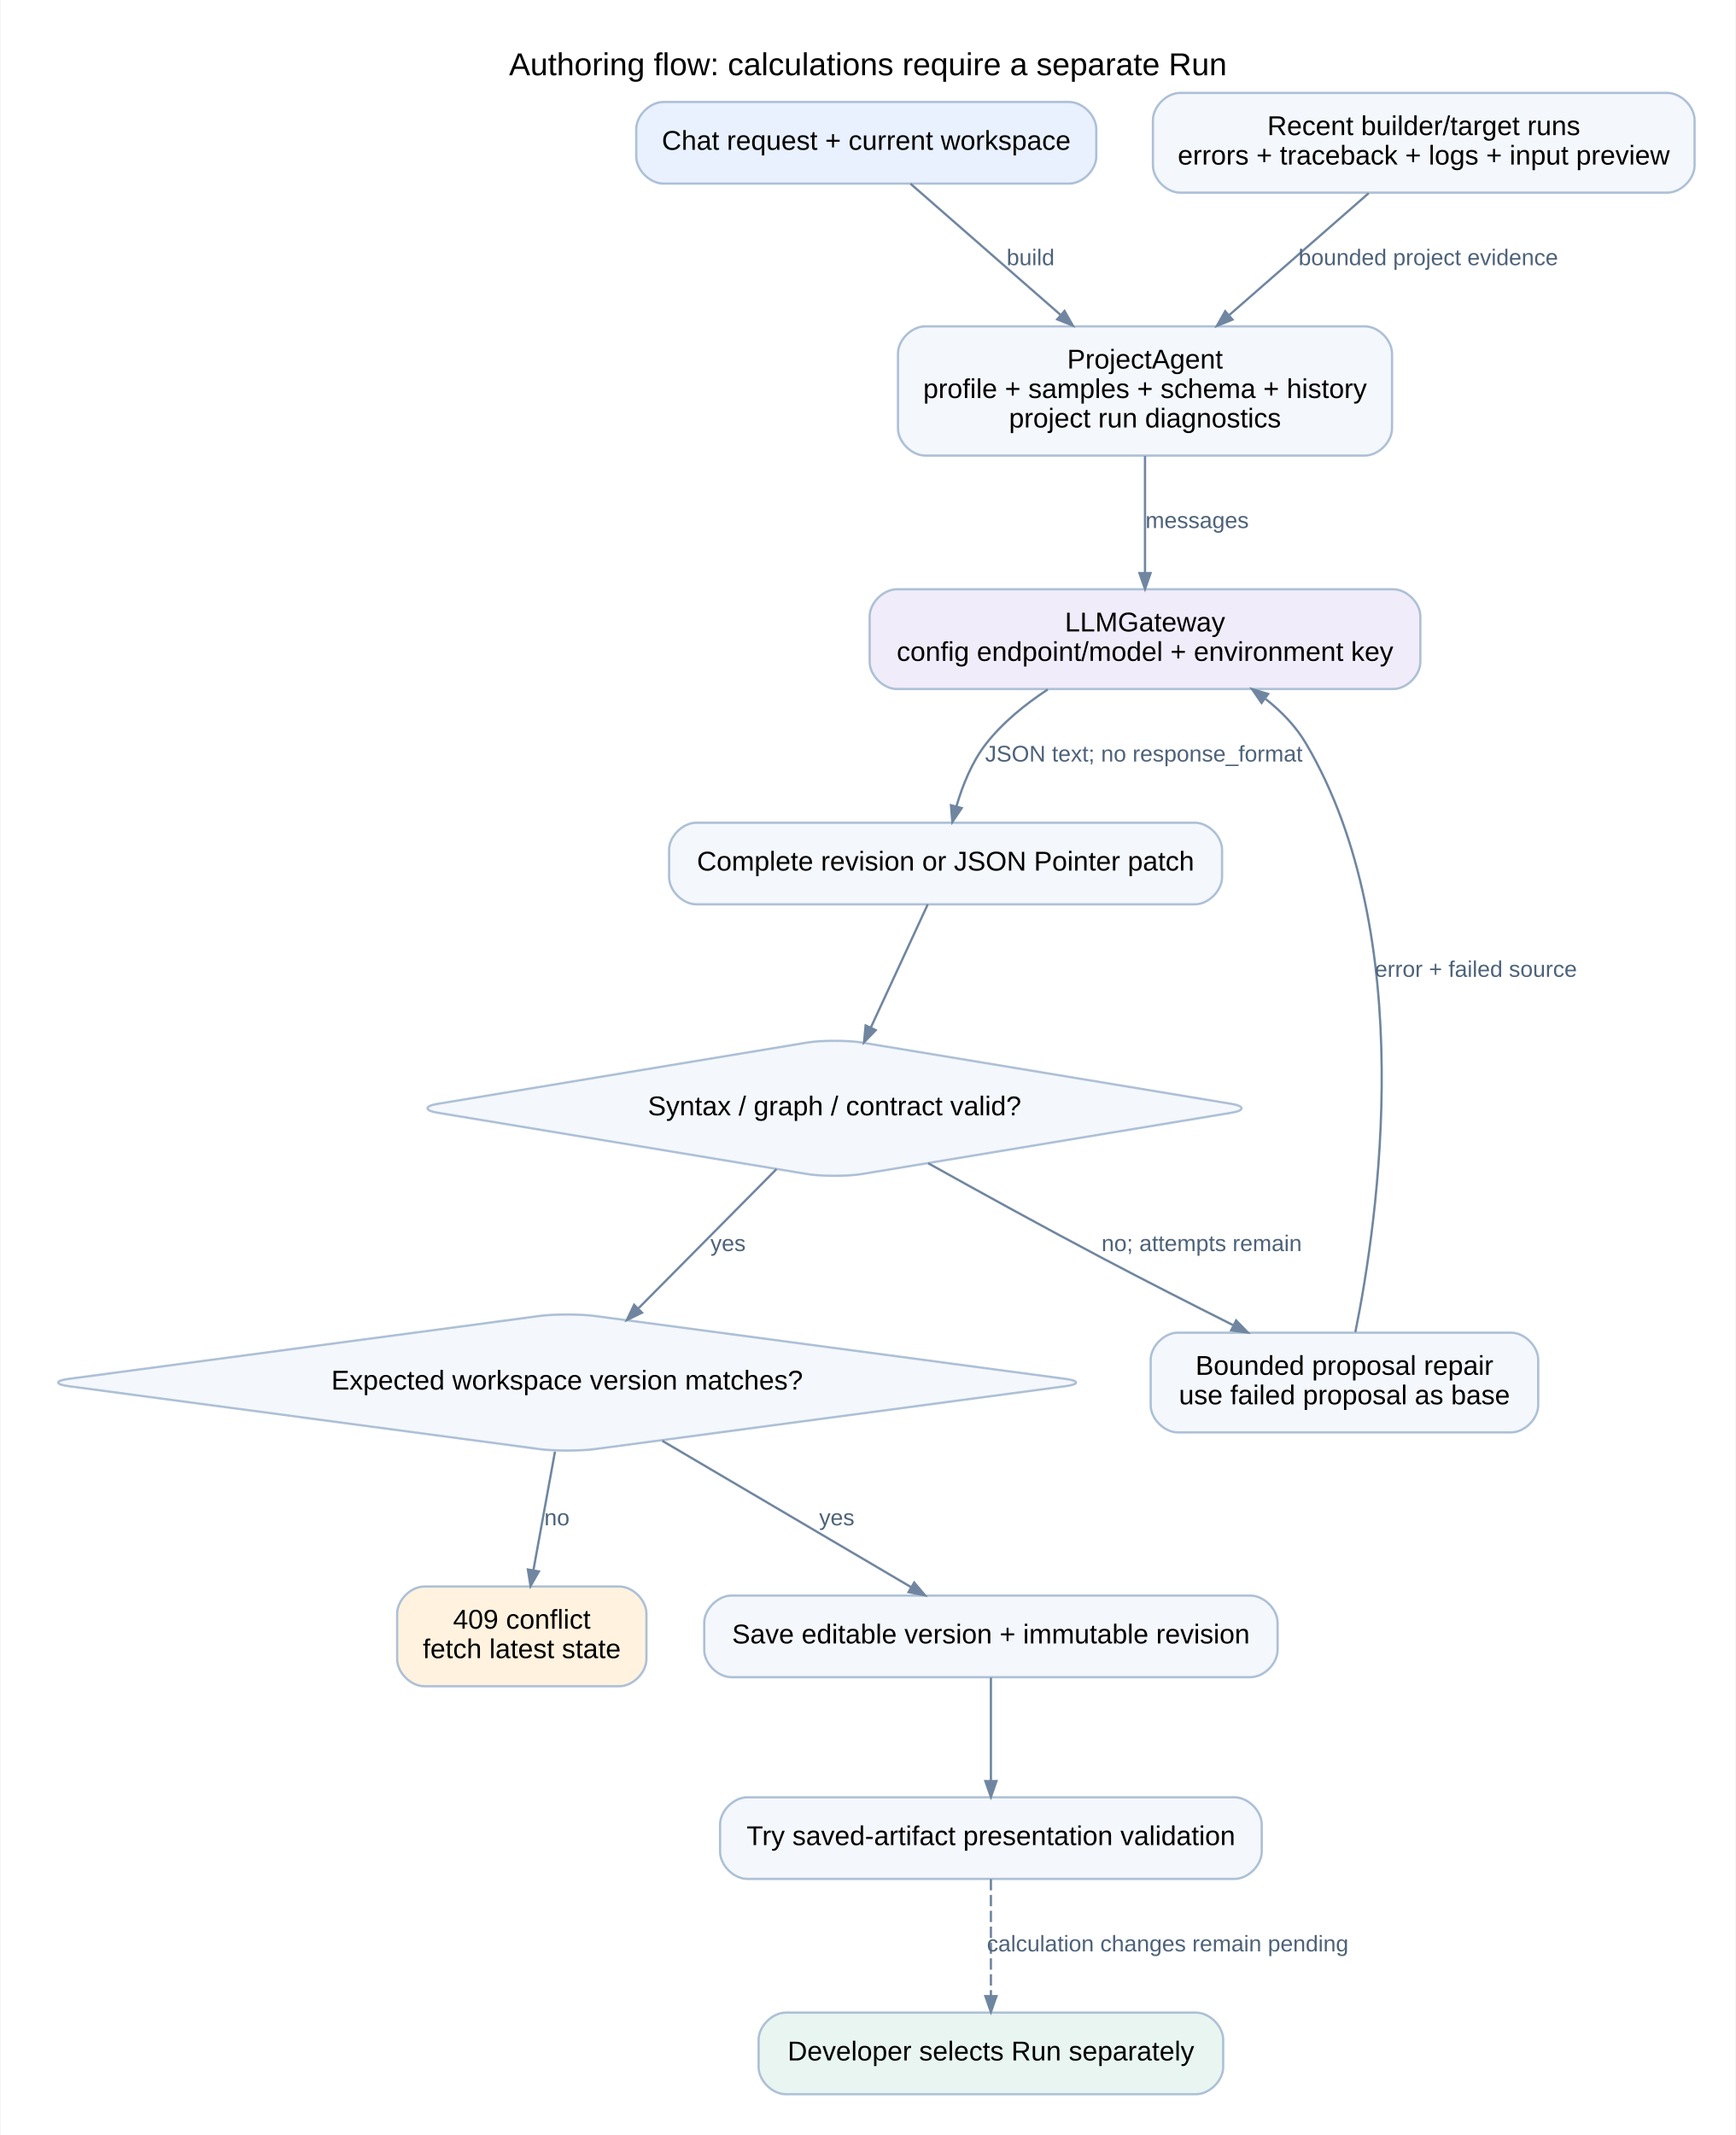
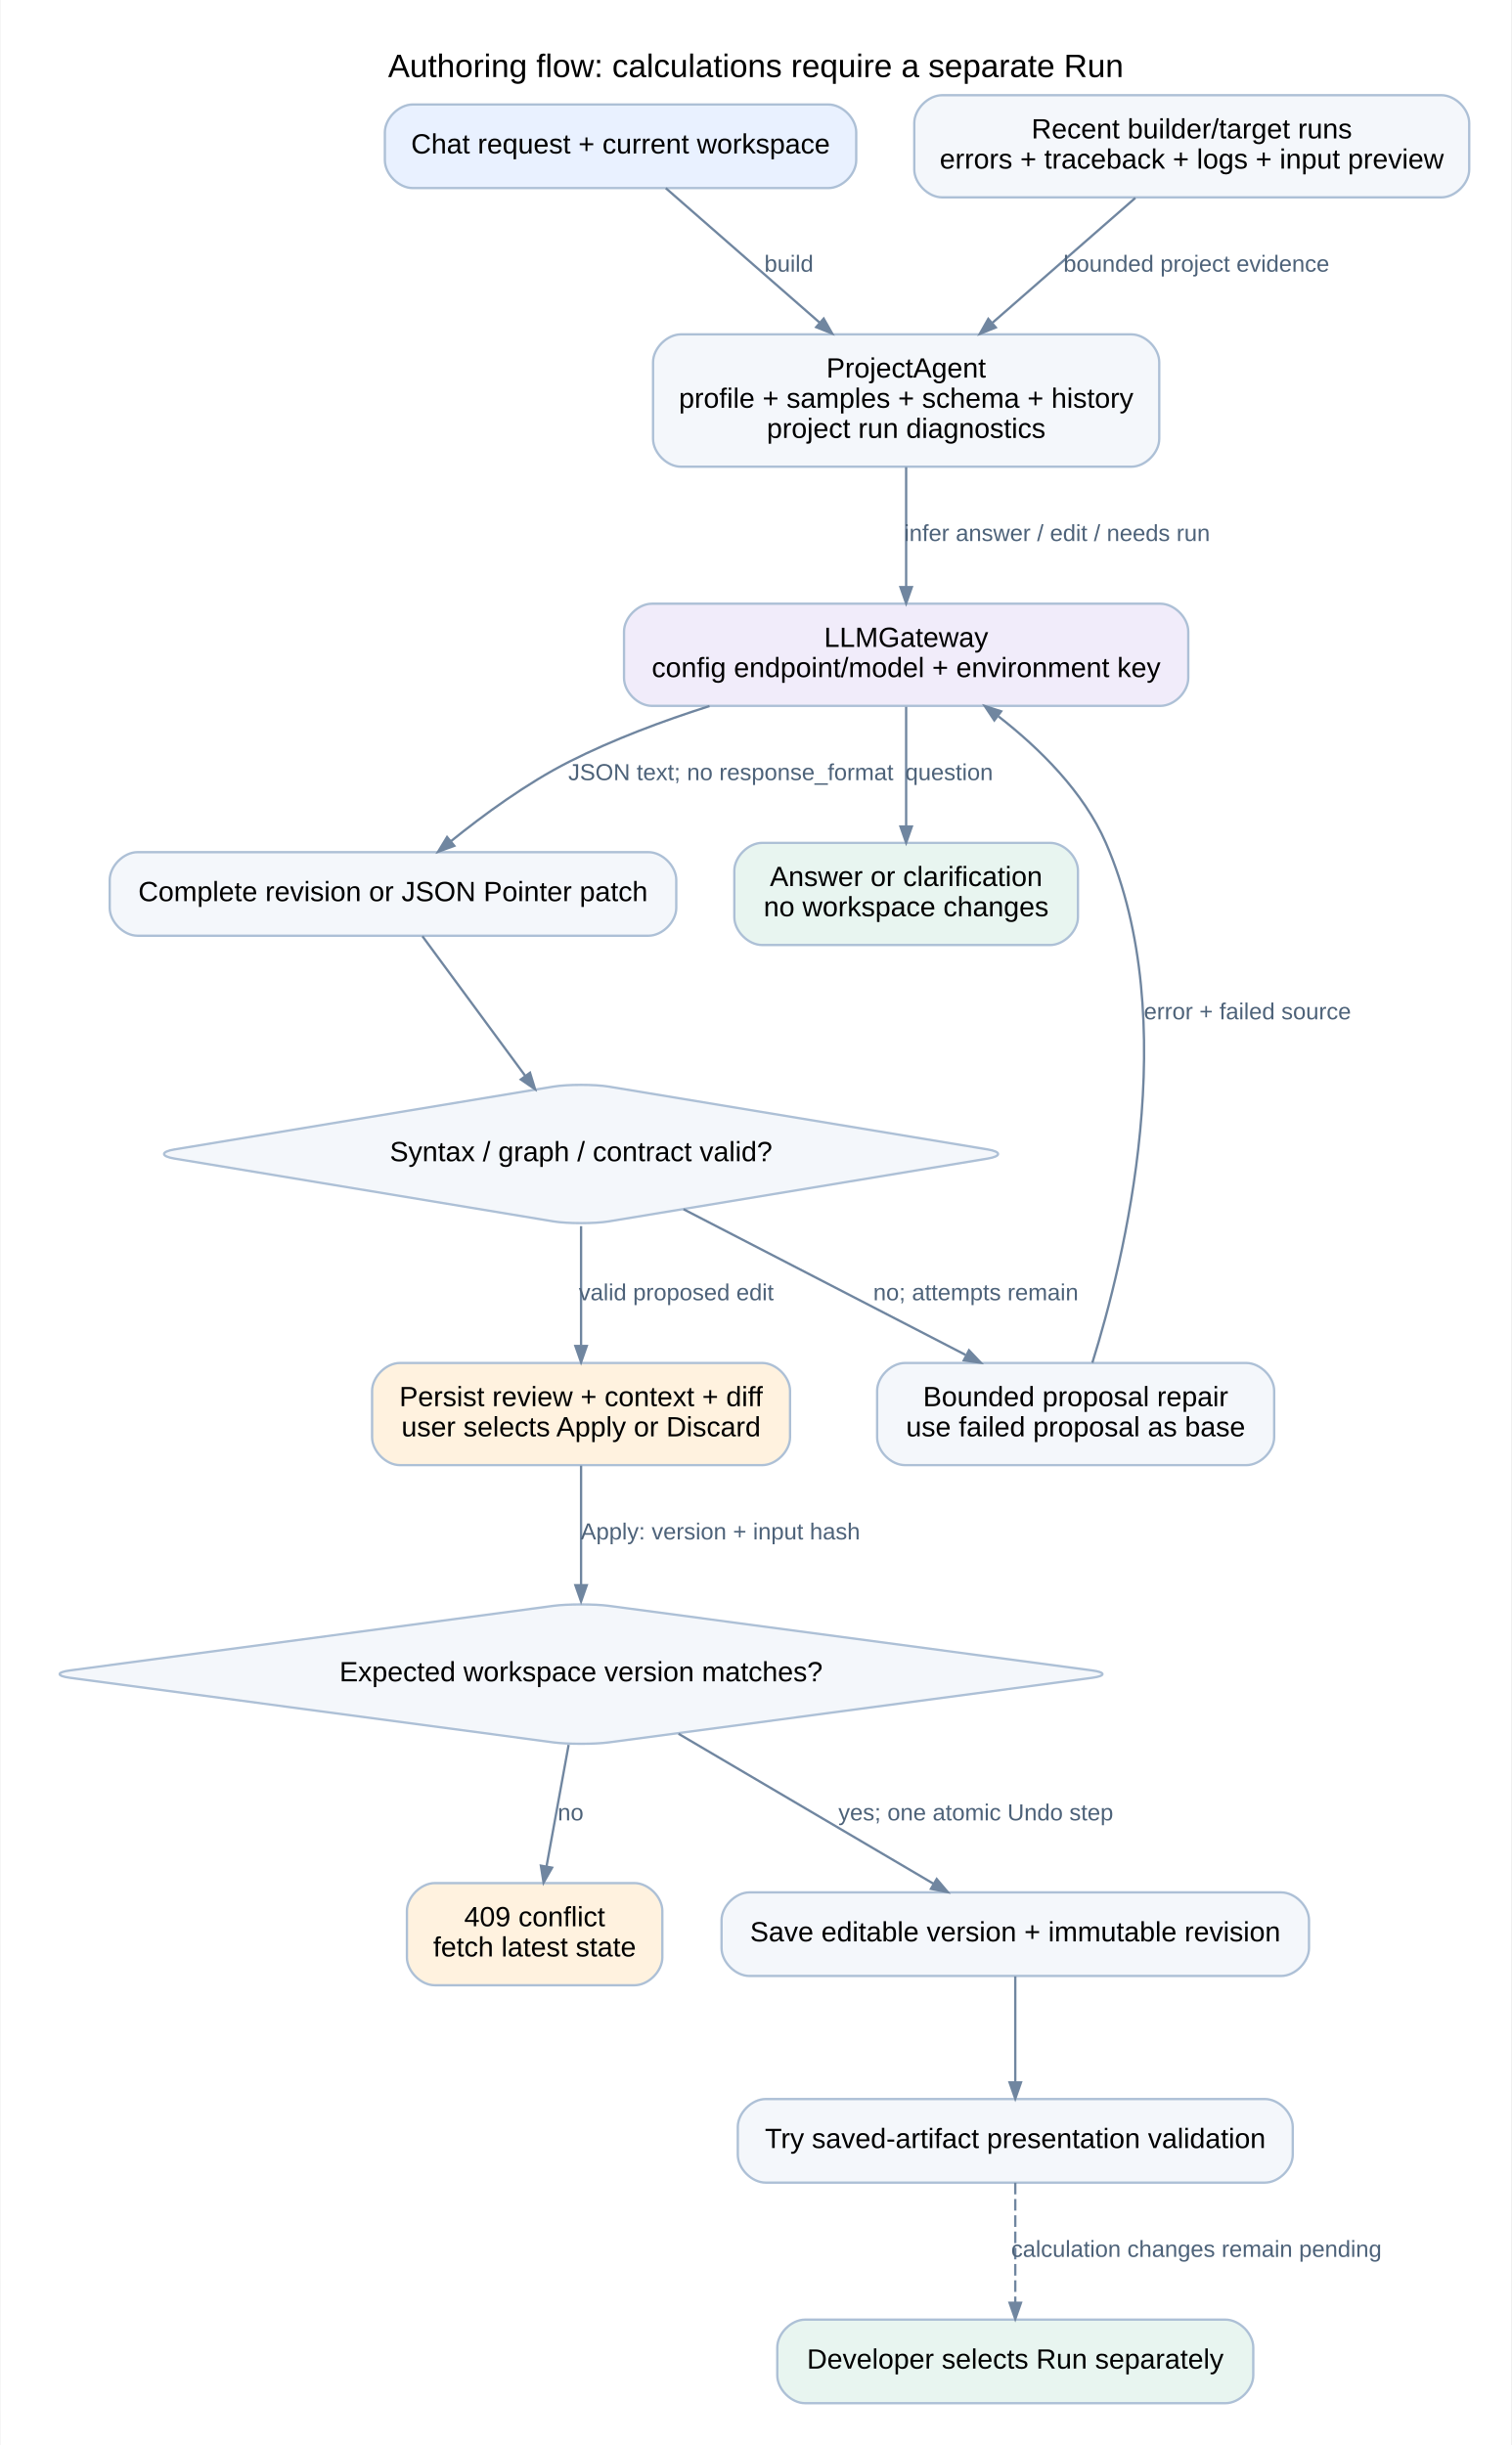
- <svg xmlns="http://www.w3.org/2000/svg" width="766pt" height="942pt" viewBox="0.00 0.00 765.50 942.00">
-   <g id="graph0" class="graph" transform="scale(1 1) rotate(0) translate(18 924)">
-     <polygon fill="white" stroke="transparent" points="-18,18 -18,-924 747.5,-924 747.5,18 -18,18" />
-     <text text-anchor="middle" x="364.75" y="-890.8" font-family="Arial" font-size="14.00">Authoring flow: calculations require a separate Run</text>
+ <svg xmlns="http://www.w3.org/2000/svg" width="651pt" height="1053pt" viewBox="0.00 0.00 650.50 1053.00">
+   <g id="graph0" class="graph" transform="scale(1 1) rotate(0) translate(18 1035)">
+     <polygon fill="white" stroke="transparent" points="-18,18 -18,-1035 632.5,-1035 632.5,18 -18,18" />
+     <text text-anchor="middle" x="307.25" y="-1001.8" font-family="Arial" font-size="14.00">Authoring flow: calculations require a separate Run</text>
    <g id="node1" class="node">
-       <path fill="#e9f1ff" stroke="#adc0d6" d="M453.5,-879C453.5,-879 274.5,-879 274.5,-879 268.5,-879 262.5,-873 262.5,-867 262.5,-867 262.5,-855 262.5,-855 262.5,-849 268.5,-843 274.5,-843 274.5,-843 453.5,-843 453.5,-843 459.5,-843 465.5,-849 465.5,-855 465.5,-855 465.5,-867 465.5,-867 465.5,-873 459.5,-879 453.5,-879" />
-       <text text-anchor="middle" x="364" y="-857.9" font-family="Arial" font-size="12.00">Chat request + current workspace</text>
+       <path fill="#e9f1ff" stroke="#adc0d6" d="M338.5,-990C338.5,-990 159.5,-990 159.5,-990 153.5,-990 147.5,-984 147.5,-978 147.5,-978 147.5,-966 147.5,-966 147.5,-960 153.5,-954 159.5,-954 159.5,-954 338.5,-954 338.5,-954 344.5,-954 350.5,-960 350.5,-966 350.5,-966 350.5,-978 350.5,-978 350.5,-984 344.5,-990 338.5,-990" />
+       <text text-anchor="middle" x="249" y="-968.9" font-family="Arial" font-size="12.00">Chat request + current workspace</text>
    </g>
    <g id="node2" class="node">
-       <path fill="#f4f7fb" stroke="#adc0d6" d="M584,-780C584,-780 390,-780 390,-780 384,-780 378,-774 378,-768 378,-768 378,-735 378,-735 378,-729 384,-723 390,-723 390,-723 584,-723 584,-723 590,-723 596,-729 596,-735 596,-735 596,-768 596,-768 596,-774 590,-780 584,-780" />
-       <text text-anchor="middle" x="487" y="-761.4" font-family="Arial" font-size="12.00">ProjectAgent</text>
-       <text text-anchor="middle" x="487" y="-748.4" font-family="Arial" font-size="12.00">profile + samples + schema + history</text>
-       <text text-anchor="middle" x="487" y="-735.4" font-family="Arial" font-size="12.00">project run diagnostics</text>
+       <path fill="#f4f7fb" stroke="#adc0d6" d="M469,-891C469,-891 275,-891 275,-891 269,-891 263,-885 263,-879 263,-879 263,-846 263,-846 263,-840 269,-834 275,-834 275,-834 469,-834 469,-834 475,-834 481,-840 481,-846 481,-846 481,-879 481,-879 481,-885 475,-891 469,-891" />
+       <text text-anchor="middle" x="372" y="-872.4" font-family="Arial" font-size="12.00">ProjectAgent</text>
+       <text text-anchor="middle" x="372" y="-859.4" font-family="Arial" font-size="12.00">profile + samples + schema + history</text>
+       <text text-anchor="middle" x="372" y="-846.4" font-family="Arial" font-size="12.00">project run diagnostics</text>
    </g>
    <g id="edge1" class="edge">
-       <path fill="none" stroke="#7086a0" d="M383.49,-842.97C401.22,-827.47 427.89,-804.16 449.71,-785.09" />
-       <polygon fill="#7086a0" stroke="#7086a0" points="451.49,-786.79 455.15,-780.34 448.26,-783.1 451.49,-786.79" />
-       <text text-anchor="middle" x="436.5" y="-807" font-family="Arial" font-size="10.00" fill="#4d6279">build</text>
+       <path fill="none" stroke="#7086a0" d="M268.49,-953.97C286.22,-938.47 312.89,-915.16 334.71,-896.09" />
+       <polygon fill="#7086a0" stroke="#7086a0" points="336.49,-897.79 340.15,-891.34 333.26,-894.1 336.49,-897.79" />
+       <text text-anchor="middle" x="321.5" y="-918" font-family="Arial" font-size="10.00" fill="#4d6279">build</text>
    </g>
    <g id="node3" class="node">
-       <path fill="#f1ecfa" stroke="#adc0d6" d="M596.5,-664C596.5,-664 377.5,-664 377.5,-664 371.5,-664 365.5,-658 365.5,-652 365.5,-652 365.5,-632 365.5,-632 365.5,-626 371.5,-620 377.5,-620 377.5,-620 596.5,-620 596.5,-620 602.5,-620 608.5,-626 608.5,-632 608.5,-632 608.5,-652 608.5,-652 608.5,-658 602.5,-664 596.5,-664" />
-       <text text-anchor="middle" x="487" y="-645.4" font-family="Arial" font-size="12.00">LLMGateway</text>
-       <text text-anchor="middle" x="487" y="-632.4" font-family="Arial" font-size="12.00">config endpoint/model + environment key</text>
+       <path fill="#f1ecfa" stroke="#adc0d6" d="M481.5,-775C481.5,-775 262.5,-775 262.5,-775 256.5,-775 250.5,-769 250.5,-763 250.5,-763 250.5,-743 250.5,-743 250.5,-737 256.5,-731 262.5,-731 262.5,-731 481.5,-731 481.5,-731 487.5,-731 493.5,-737 493.5,-743 493.5,-743 493.5,-763 493.5,-763 493.5,-769 487.5,-775 481.5,-775" />
+       <text text-anchor="middle" x="372" y="-756.4" font-family="Arial" font-size="12.00">LLMGateway</text>
+       <text text-anchor="middle" x="372" y="-743.4" font-family="Arial" font-size="12.00">config endpoint/model + environment key</text>
    </g>
    <g id="edge2" class="edge">
-       <path fill="none" stroke="#7086a0" d="M487,-722.82C487,-706.96 487,-687.1 487,-671.16" />
-       <polygon fill="#7086a0" stroke="#7086a0" points="489.45,-671.14 487,-664.14 484.55,-671.14 489.45,-671.14" />
-       <text text-anchor="middle" x="510" y="-691" font-family="Arial" font-size="10.00" fill="#4d6279">messages</text>
+       <path fill="none" stroke="#7086a0" d="M372,-833.82C372,-817.96 372,-798.1 372,-782.16" />
+       <polygon fill="#7086a0" stroke="#7086a0" points="374.45,-782.14 372,-775.14 369.55,-782.14 374.45,-782.14" />
+       <text text-anchor="middle" x="437" y="-802" font-family="Arial" font-size="10.00" fill="#4d6279">infer answer / edit / needs run</text>
    </g>
    <g id="node4" class="node">
-       <path fill="#f4f7fb" stroke="#adc0d6" d="M509,-561C509,-561 289,-561 289,-561 283,-561 277,-555 277,-549 277,-549 277,-537 277,-537 277,-531 283,-525 289,-525 289,-525 509,-525 509,-525 515,-525 521,-531 521,-537 521,-537 521,-549 521,-549 521,-555 515,-561 509,-561" />
-       <text text-anchor="middle" x="399" y="-539.9" font-family="Arial" font-size="12.00">Complete revision or JSON Pointer patch</text>
+       <path fill="#f4f7fb" stroke="#adc0d6" d="M261,-668C261,-668 41,-668 41,-668 35,-668 29,-662 29,-656 29,-656 29,-644 29,-644 29,-638 35,-632 41,-632 41,-632 261,-632 261,-632 267,-632 273,-638 273,-644 273,-644 273,-656 273,-656 273,-662 267,-668 261,-668" />
+       <text text-anchor="middle" x="151" y="-646.9" font-family="Arial" font-size="12.00">Complete revision or JSON Pointer patch</text>
+     </g>
+     <g id="edge4" class="edge">
+       <path fill="none" stroke="#7086a0" d="M287.32,-730.92C267.04,-724.47 245.82,-716.51 227,-707 208.66,-697.73 190.06,-684.11 175.85,-672.63" />
+       <polygon fill="#7086a0" stroke="#7086a0" points="177.4,-670.73 170.43,-668.18 174.29,-674.51 177.4,-670.73" />
+       <text text-anchor="middle" x="296.5" y="-699" font-family="Arial" font-size="10.00" fill="#4d6279">JSON text; no response_format</text>
+     </g>
+     <g id="node12" class="node">
+       <path fill="#e8f5f0" stroke="#adc0d6" d="M434,-672C434,-672 310,-672 310,-672 304,-672 298,-666 298,-660 298,-660 298,-640 298,-640 298,-634 304,-628 310,-628 310,-628 434,-628 434,-628 440,-628 446,-634 446,-640 446,-640 446,-660 446,-660 446,-666 440,-672 434,-672" />
+       <text text-anchor="middle" x="372" y="-653.4" font-family="Arial" font-size="12.00">Answer or clarification</text>
+       <text text-anchor="middle" x="372" y="-640.4" font-family="Arial" font-size="12.00">no workspace changes</text>
    </g>
    <g id="edge3" class="edge">
-       <path fill="none" stroke="#7086a0" d="M444.09,-619.8C434.14,-613.28 424.32,-605.31 417,-596 410.69,-587.98 406.52,-577.6 403.79,-568.23" />
-       <polygon fill="#7086a0" stroke="#7086a0" points="406.12,-567.47 401.98,-561.32 401.38,-568.71 406.12,-567.47" />
-       <text text-anchor="middle" x="486.5" y="-588" font-family="Arial" font-size="10.00" fill="#4d6279">JSON text; no response_format</text>
+       <path fill="none" stroke="#7086a0" d="M372,-730.58C372,-715.62 372,-695.48 372,-679.21" />
+       <polygon fill="#7086a0" stroke="#7086a0" points="374.45,-679.04 372,-672.04 369.55,-679.04 374.45,-679.04" />
+       <text text-anchor="middle" x="390.5" y="-699" font-family="Arial" font-size="10.00" fill="#4d6279">question</text>
    </g>
    <g id="node5" class="node">
-       <path fill="#f4f7fb" stroke="#adc0d6" d="M338.16,-464.04C338.16,-464.04 174.84,-436.96 174.84,-436.96 168.92,-435.98 168.92,-434.02 174.84,-433.04 174.84,-433.04 338.16,-405.96 338.16,-405.96 344.08,-404.98 355.92,-404.98 361.84,-405.96 361.84,-405.96 525.16,-433.04 525.16,-433.04 531.08,-434.02 531.08,-435.98 525.16,-436.96 525.16,-436.96 361.84,-464.04 361.84,-464.04 355.92,-465.02 344.08,-465.02 338.16,-464.04" />
-       <text text-anchor="middle" x="350" y="-431.9" font-family="Arial" font-size="12.00">Syntax / graph / contract valid?</text>
+       <path fill="#f4f7fb" stroke="#adc0d6" d="M220.16,-567.04C220.16,-567.04 56.84,-539.96 56.84,-539.96 50.92,-538.98 50.92,-537.02 56.84,-536.04 56.84,-536.04 220.16,-508.96 220.16,-508.96 226.08,-507.98 237.92,-507.98 243.84,-508.96 243.84,-508.96 407.16,-536.04 407.16,-536.04 413.08,-537.02 413.08,-538.98 407.16,-539.96 407.16,-539.96 243.84,-567.04 243.84,-567.04 237.92,-568.02 226.08,-568.02 220.16,-567.04" />
+       <text text-anchor="middle" x="232" y="-534.9" font-family="Arial" font-size="12.00">Syntax / graph / contract valid?</text>
    </g>
-     <g id="edge5" class="edge">
-       <path fill="none" stroke="#7086a0" d="M391.13,-524.97C384.38,-510.38 374.45,-488.89 366.04,-470.69" />
-       <polygon fill="#7086a0" stroke="#7086a0" points="368.18,-469.48 363.01,-464.15 363.73,-471.54 368.18,-469.48" />
+     <g id="edge6" class="edge">
+       <path fill="none" stroke="#7086a0" d="M163.66,-631.81C175.48,-615.75 193.44,-591.36 207.99,-571.61" />
+       <polygon fill="#7086a0" stroke="#7086a0" points="210.01,-573 212.19,-565.91 206.06,-570.09 210.01,-573" />
    </g>
    <g id="node6" class="node">
-       <path fill="#f4f7fb" stroke="#adc0d6" d="M648.5,-336C648.5,-336 501.5,-336 501.5,-336 495.5,-336 489.5,-330 489.5,-324 489.5,-324 489.5,-304 489.5,-304 489.5,-298 495.5,-292 501.5,-292 501.5,-292 648.5,-292 648.5,-292 654.5,-292 660.5,-298 660.5,-304 660.5,-304 660.5,-324 660.5,-324 660.5,-330 654.5,-336 648.5,-336" />
-       <text text-anchor="middle" x="575" y="-317.4" font-family="Arial" font-size="12.00">Bounded proposal repair</text>
-       <text text-anchor="middle" x="575" y="-304.4" font-family="Arial" font-size="12.00">use failed proposal as base</text>
+       <path fill="#f4f7fb" stroke="#adc0d6" d="M518.5,-448C518.5,-448 371.5,-448 371.5,-448 365.5,-448 359.5,-442 359.5,-436 359.5,-436 359.5,-416 359.5,-416 359.5,-410 365.5,-404 371.5,-404 371.5,-404 518.5,-404 518.5,-404 524.5,-404 530.5,-410 530.5,-416 530.5,-416 530.5,-436 530.5,-436 530.5,-442 524.5,-448 518.5,-448" />
+       <text text-anchor="middle" x="445" y="-429.4" font-family="Arial" font-size="12.00">Bounded proposal repair</text>
+       <text text-anchor="middle" x="445" y="-416.4" font-family="Arial" font-size="12.00">use failed proposal as base</text>
    </g>
-     <g id="edge6" class="edge">
-       <path fill="none" stroke="#7086a0" d="M391.31,-410.77C413.86,-398.21 442.35,-382.53 468,-369 486.77,-359.1 507.56,-348.52 525.79,-339.37" />
-       <polygon fill="#7086a0" stroke="#7086a0" points="527.22,-341.39 532.38,-336.07 525.03,-337.01 527.22,-341.39" />
-       <text text-anchor="middle" x="512" y="-372" font-family="Arial" font-size="10.00" fill="#4d6279">no; attempts remain</text>
+     <g id="edge7" class="edge">
+       <path fill="none" stroke="#7086a0" d="M276.13,-514.21C311.58,-495.9 361.26,-470.25 397.55,-451.5" />
+       <polygon fill="#7086a0" stroke="#7086a0" points="399.07,-453.47 404.17,-448.09 396.83,-449.12 399.07,-453.47" />
+       <text text-anchor="middle" x="402" y="-475" font-family="Arial" font-size="10.00" fill="#4d6279">no; attempts remain</text>
+     </g>
+     <g id="node14" class="node">
+       <path fill="#fff2df" stroke="#adc0d6" d="M310,-448C310,-448 154,-448 154,-448 148,-448 142,-442 142,-436 142,-436 142,-416 142,-416 142,-410 148,-404 154,-404 154,-404 310,-404 310,-404 316,-404 322,-410 322,-416 322,-416 322,-436 322,-436 322,-442 316,-448 310,-448" />
+       <text text-anchor="middle" x="232" y="-429.4" font-family="Arial" font-size="12.00">Persist review + context + diff</text>
+       <text text-anchor="middle" x="232" y="-416.4" font-family="Arial" font-size="12.00">user selects Apply or Discard</text>
+     </g>
+     <g id="edge10" class="edge">
+       <path fill="none" stroke="#7086a0" d="M232,-506.94C232,-490.98 232,-471.46 232,-455.71" />
+       <polygon fill="#7086a0" stroke="#7086a0" points="234.45,-455.31 232,-448.31 229.55,-455.31 234.45,-455.31" />
+       <text text-anchor="middle" x="273" y="-475" font-family="Arial" font-size="10.00" fill="#4d6279">valid proposed edit</text>
+     </g>
+     <g id="edge8" class="edge">
+       <path fill="none" stroke="#7086a0" d="M452.2,-448.12C465.88,-491.98 491.42,-595.26 458,-672 448.42,-694 429.47,-712.68 411.79,-726.45" />
+       <polygon fill="#7086a0" stroke="#7086a0" points="409.97,-724.75 405.86,-730.92 412.92,-728.66 409.97,-724.75" />
+       <text text-anchor="middle" x="519" y="-596" font-family="Arial" font-size="10.00" fill="#4d6279">error + failed source</text>
    </g>
    <g id="node7" class="node">
      <path fill="#f4f7fb" stroke="#adc0d6" d="M220.11,-343.41C220.11,-343.41 11.89,-315.59 11.89,-315.59 5.95,-314.79 5.95,-313.21 11.89,-312.41 11.89,-312.41 220.11,-284.59 220.11,-284.59 226.05,-283.79 237.95,-283.79 243.89,-284.59 243.89,-284.59 452.11,-312.41 452.11,-312.41 458.05,-313.21 458.05,-314.79 452.11,-315.59 452.11,-315.59 243.89,-343.41 243.89,-343.41 237.95,-344.21 226.05,-344.21 220.11,-343.41" />
      <text text-anchor="middle" x="232" y="-310.9" font-family="Arial" font-size="12.00">Expected workspace version matches?</text>
-     </g>
-     <g id="edge8" class="edge">
-       <path fill="none" stroke="#7086a0" d="M324.4,-408.18C306.55,-390.18 282.63,-366.06 263.6,-346.87" />
-       <polygon fill="#7086a0" stroke="#7086a0" points="265.04,-344.84 258.37,-341.59 261.56,-348.29 265.04,-344.84" />
-       <text text-anchor="middle" x="303" y="-372" font-family="Arial" font-size="10.00" fill="#4d6279">yes</text>
-     </g>
-     <g id="edge7" class="edge">
-       <path fill="none" stroke="#7086a0" d="M579.82,-336.25C589.84,-385.8 608.05,-511.19 558,-596 553.54,-603.56 547.25,-610.05 540.25,-615.56" />
-       <polygon fill="#7086a0" stroke="#7086a0" points="538.43,-613.85 534.22,-619.96 541.32,-617.81 538.43,-613.85" />
-       <text text-anchor="middle" x="633" y="-493" font-family="Arial" font-size="10.00" fill="#4d6279">error + failed source</text>
    </g>
    <g id="node8" class="node">
      <path fill="#fff2df" stroke="#adc0d6" d="M255,-224C255,-224 169,-224 169,-224 163,-224 157,-218 157,-212 157,-212 157,-192 157,-192 157,-186 163,-180 169,-180 169,-180 255,-180 255,-180 261,-180 267,-186 267,-192 267,-192 267,-212 267,-212 267,-218 261,-224 255,-224" />
      <text text-anchor="middle" x="212" y="-205.4" font-family="Arial" font-size="12.00">409 conflict</text>
      <text text-anchor="middle" x="212" y="-192.4" font-family="Arial" font-size="12.00">fetch latest state</text>
    </g>
    <g id="edge9" class="edge">
      <path fill="none" stroke="#7086a0" d="M226.64,-283.52C223.69,-267.3 220.05,-247.26 217.13,-231.24" />
      <polygon fill="#7086a0" stroke="#7086a0" points="219.51,-230.64 215.85,-224.19 214.69,-231.51 219.51,-230.64" />
      <text text-anchor="middle" x="227.5" y="-251" font-family="Arial" font-size="10.00" fill="#4d6279">no</text>
    </g>
    <g id="node9" class="node">
      <path fill="#f4f7fb" stroke="#adc0d6" d="M533.5,-220C533.5,-220 304.5,-220 304.5,-220 298.5,-220 292.5,-214 292.5,-208 292.5,-208 292.5,-196 292.5,-196 292.5,-190 298.5,-184 304.5,-184 304.5,-184 533.5,-184 533.5,-184 539.5,-184 545.5,-190 545.5,-196 545.5,-196 545.5,-208 545.5,-208 545.5,-214 539.5,-220 533.5,-220" />
      <text text-anchor="middle" x="419" y="-198.9" font-family="Arial" font-size="12.00">Save editable version + immutable revision</text>
    </g>
-     <g id="edge10" class="edge">
+     <g id="edge12" class="edge">
      <path fill="none" stroke="#7086a0" d="M273.97,-288.31C307.08,-268.84 352.73,-241.98 383.92,-223.64" />
      <polygon fill="#7086a0" stroke="#7086a0" points="385.16,-225.75 389.95,-220.09 382.68,-221.52 385.16,-225.75" />
-       <text text-anchor="middle" x="351" y="-251" font-family="Arial" font-size="10.00" fill="#4d6279">yes</text>
+       <text text-anchor="middle" x="402" y="-251" font-family="Arial" font-size="10.00" fill="#4d6279">yes; one atomic Undo step</text>
    </g>
    <g id="node10" class="node">
      <path fill="#f4f7fb" stroke="#adc0d6" d="M526.5,-131C526.5,-131 311.5,-131 311.5,-131 305.5,-131 299.5,-125 299.5,-119 299.5,-119 299.5,-107 299.5,-107 299.5,-101 305.5,-95 311.5,-95 311.5,-95 526.5,-95 526.5,-95 532.5,-95 538.5,-101 538.5,-107 538.5,-107 538.5,-119 538.5,-119 538.5,-125 532.5,-131 526.5,-131" />
      <text text-anchor="middle" x="419" y="-109.9" font-family="Arial" font-size="12.00">Try saved-artifact presentation validation</text>
    </g>
-     <g id="edge11" class="edge">
+     <g id="edge13" class="edge">
      <path fill="none" stroke="#7086a0" d="M419,-183.81C419,-170.82 419,-152.82 419,-138.35" />
      <polygon fill="#7086a0" stroke="#7086a0" points="421.45,-138.15 419,-131.15 416.55,-138.15 421.45,-138.15" />
    </g>
    <g id="node11" class="node">
      <path fill="#e8f5f0" stroke="#adc0d6" d="M509.5,-36C509.5,-36 328.5,-36 328.5,-36 322.5,-36 316.5,-30 316.5,-24 316.5,-24 316.5,-12 316.5,-12 316.5,-6 322.5,0 328.5,0 328.5,0 509.5,0 509.5,0 515.5,0 521.5,-6 521.5,-12 521.5,-12 521.5,-24 521.5,-24 521.5,-30 515.5,-36 509.5,-36" />
      <text text-anchor="middle" x="419" y="-14.9" font-family="Arial" font-size="12.00">Developer selects Run separately</text>
    </g>
-     <g id="edge12" class="edge">
+     <g id="edge14" class="edge">
      <path fill="none" stroke="#7086a0" stroke-dasharray="5,2" d="M419,-94.94C419,-80.48 419,-59.57 419,-43.35" />
      <polygon fill="#7086a0" stroke="#7086a0" points="421.45,-43.26 419,-36.26 416.55,-43.26 421.45,-43.26" />
      <text text-anchor="middle" x="497" y="-63" font-family="Arial" font-size="10.00" fill="#4d6279">calculation changes remain pending</text>
    </g>
-     <g id="node12" class="node">
-       <path fill="#f4f7fb" stroke="#adc0d6" d="M717.5,-883C717.5,-883 502.5,-883 502.5,-883 496.5,-883 490.5,-877 490.5,-871 490.5,-871 490.5,-851 490.5,-851 490.5,-845 496.5,-839 502.5,-839 502.5,-839 717.5,-839 717.5,-839 723.5,-839 729.5,-845 729.5,-851 729.5,-851 729.5,-871 729.5,-871 729.5,-877 723.5,-883 717.5,-883" />
-       <text text-anchor="middle" x="610" y="-864.4" font-family="Arial" font-size="12.00">Recent builder/target runs</text>
-       <text text-anchor="middle" x="610" y="-851.4" font-family="Arial" font-size="12.00">errors + traceback + logs + input preview</text>
+     <g id="node13" class="node">
+       <path fill="#f4f7fb" stroke="#adc0d6" d="M602.5,-994C602.5,-994 387.5,-994 387.5,-994 381.5,-994 375.5,-988 375.5,-982 375.5,-982 375.5,-962 375.5,-962 375.5,-956 381.5,-950 387.5,-950 387.5,-950 602.5,-950 602.5,-950 608.5,-950 614.5,-956 614.5,-962 614.5,-962 614.5,-982 614.5,-982 614.5,-988 608.5,-994 602.5,-994" />
+       <text text-anchor="middle" x="495" y="-975.4" font-family="Arial" font-size="12.00">Recent builder/target runs</text>
+       <text text-anchor="middle" x="495" y="-962.4" font-family="Arial" font-size="12.00">errors + traceback + logs + input preview</text>
    </g>
-     <g id="edge4" class="edge">
-       <path fill="none" stroke="#7086a0" d="M585.7,-838.76C568.16,-823.44 544.17,-802.46 524.23,-785.04" />
-       <polygon fill="#7086a0" stroke="#7086a0" points="525.6,-782.98 518.72,-780.22 522.38,-786.67 525.6,-782.98" />
-       <text text-anchor="middle" x="612" y="-807" font-family="Arial" font-size="10.00" fill="#4d6279">bounded project evidence</text>
+     <g id="edge5" class="edge">
+       <path fill="none" stroke="#7086a0" d="M470.7,-949.76C453.16,-934.44 429.17,-913.46 409.23,-896.04" />
+       <polygon fill="#7086a0" stroke="#7086a0" points="410.6,-893.98 403.72,-891.22 407.38,-897.67 410.6,-893.98" />
+       <text text-anchor="middle" x="497" y="-918" font-family="Arial" font-size="10.00" fill="#4d6279">bounded project evidence</text>
+     </g>
+     <g id="edge11" class="edge">
+       <path fill="none" stroke="#7086a0" d="M232,-403.79C232,-389.26 232,-369.59 232,-352.46" />
+       <polygon fill="#7086a0" stroke="#7086a0" points="234.45,-352.29 232,-345.29 229.55,-352.29 234.45,-352.29" />
+       <text text-anchor="middle" x="292" y="-372" font-family="Arial" font-size="10.00" fill="#4d6279">Apply: version + input hash</text>
    </g>
  </g>
</svg>
